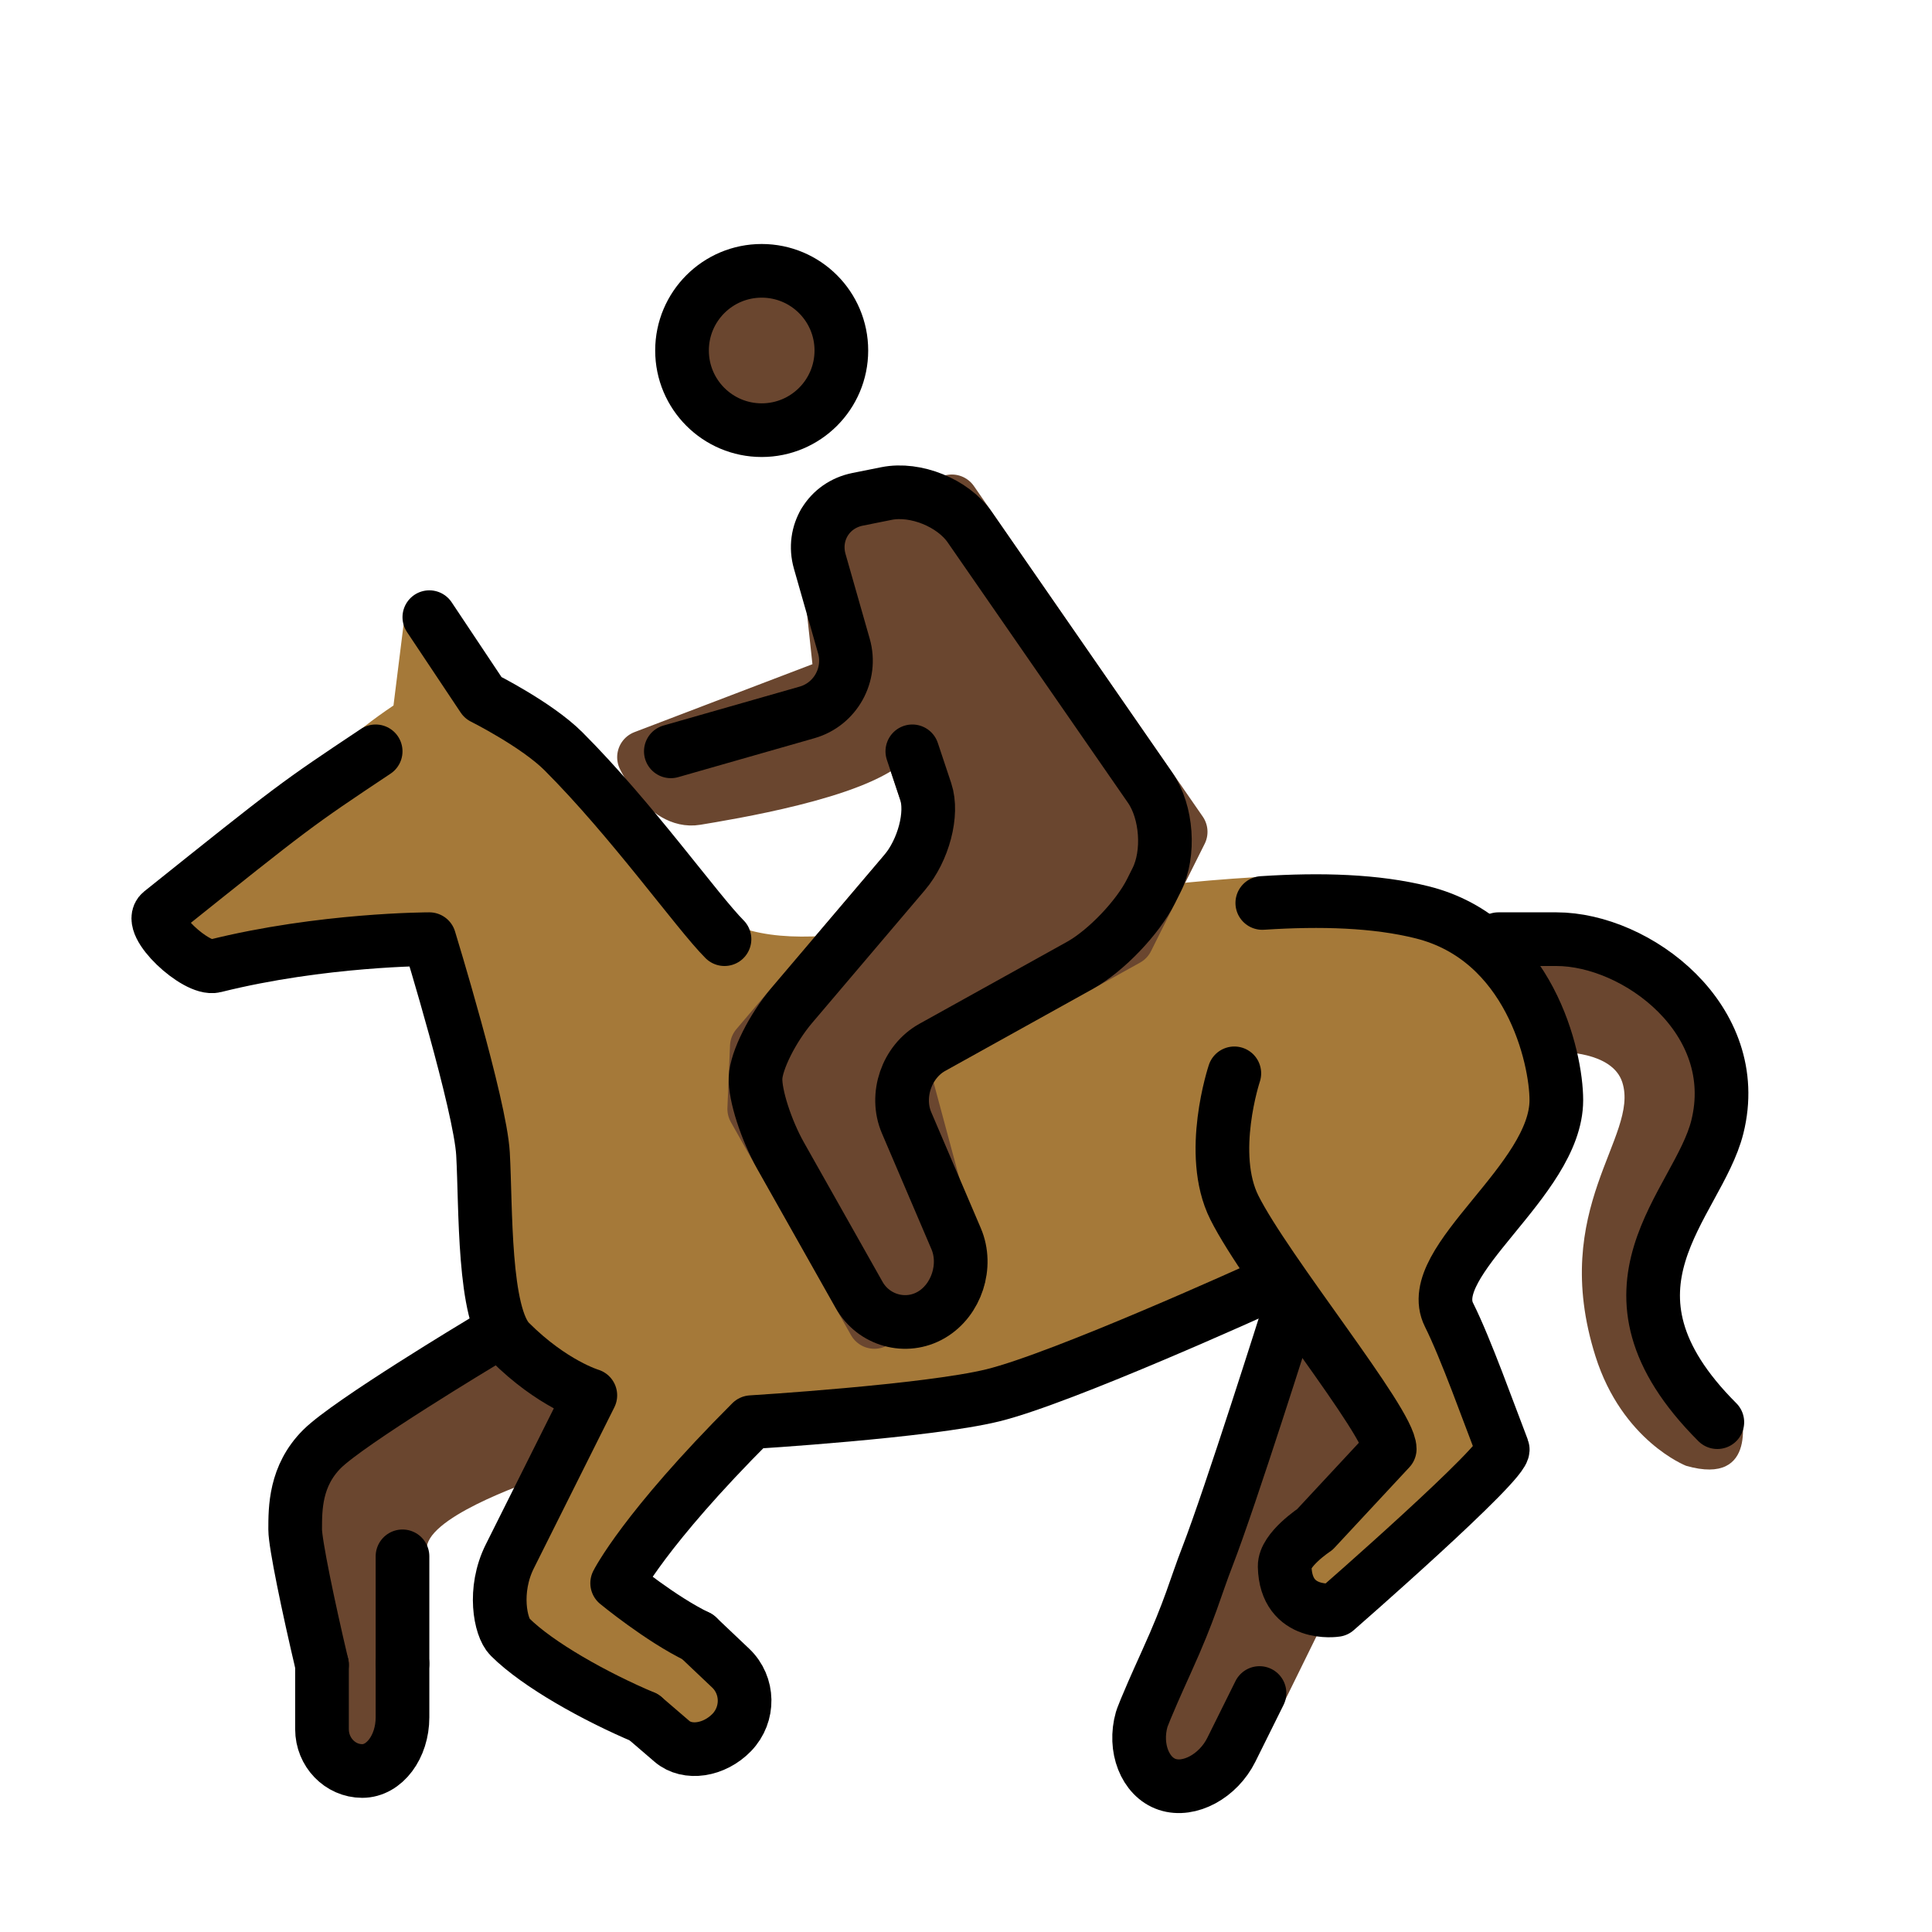
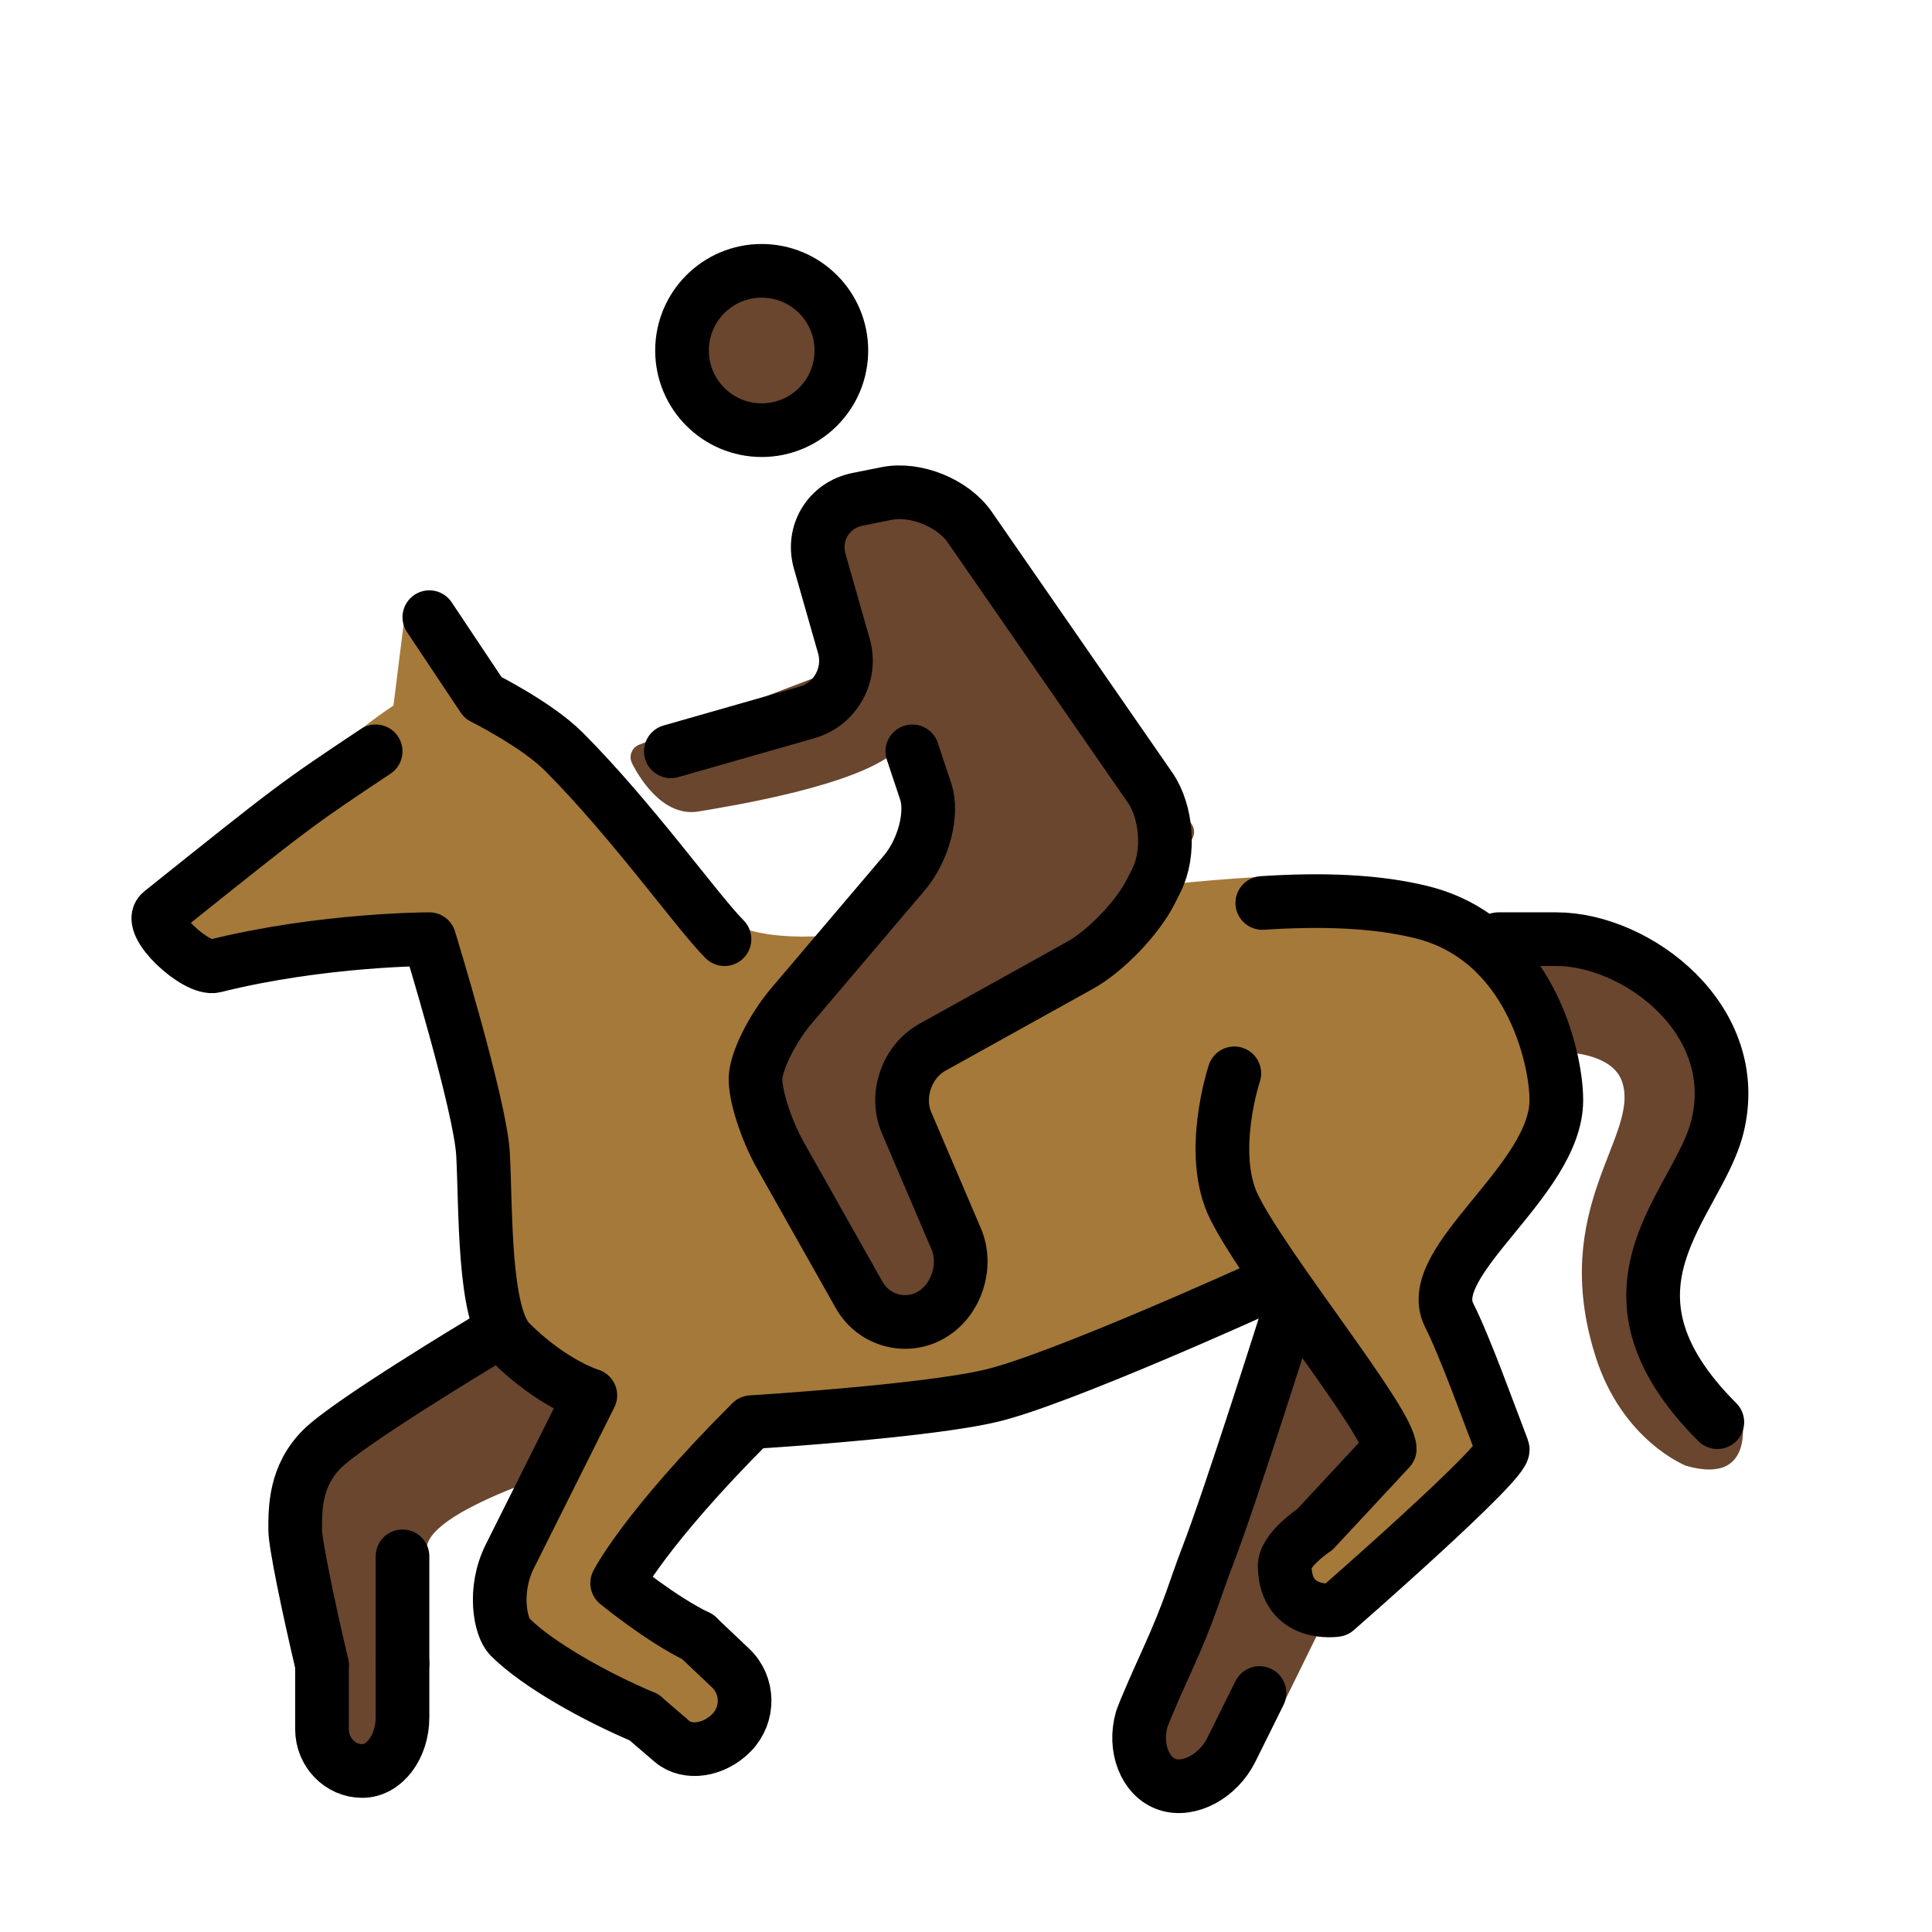
<svg xmlns="http://www.w3.org/2000/svg" id="emoji" viewBox="0 0 72 72">
  <g id="color">
    <path fill="#A57939" d="M54,49c-1-2,4-5,4-8c0-1.601-1-6-5-7c-1.725-0.432-3.981-1.442-6.166-1.313 C37.312,33.25,31.625,35.625,28,34.688c-0.969-0.25-8.812-8-9.375-8.688l-3.5-3.406l-0.461,3.698 C11.497,28.416,11,30,6,34c-0.553,0.442,1.315,2.172,2,2c4-1,8-1,8-1s1.897,6.183,2,8c0.113,1.997,0,6,1,7 c1.581,1.581,3,2,3,2s-2,4-3,6c-0.633,1.265-0.353,2.647,0,3c2,2,8,4,8,4l1-3c0,0-5-2-5-3c0-1.129,4-4,5-6 c0,0,6.56-0.402,9-1c1.69-0.414,7.038-2.797,10.613-4.432c1.781,2.58,4.178,5.71,4.178,6.432l-4,5l2,1c0,0,5-4,6-5 c0.353-0.353,0.191-1.538,0-2C55.25,51.693,54.633,50.265,54,49z" stroke="none" />
    <path fill="#6A462F" d="M48,49c0,0-2.143,6.789-3,9c-0.891,2.296-2,8-2,8l4.167-1.167l2.417-4.917l-1.25-0.166v-2.584 l2.916-3.041" stroke="none" />
    <path fill="#6A462F" d="M56,35c0,0-1,0,2,0s7,3,6,7c-0.728,2.91-4.126,5.583,0.874,10.583c0,0,0.709,2.834-2.041,2.042 c0,0-2.379-0.927-3.375-4.083c-1.75-5.542,1.651-8.183,1-10.209c-0.375-1.166-2.334-1.125-2.334-1.125" stroke="none" />
    <path fill="#6A462F" d="M21.281,52.125l-1.094,2.938c-0.625,0.219-4.422,1.535-4.281,2.719C16.125,59.625,15,65,15,65l-2,1 c0,0-2-8-2-9c0-0.79,0-2,1-3s6-4,6-4" stroke="none" />
  </g>
  <g id="hair" />
  <g id="skin">
    <path fill="#6a462f" d="M46,44" stroke="#6a462f" />
    <path fill="#6a462f" d="M48,48" stroke="#6a462f" />
    <circle fill="#6a462f" cx="28.386" cy="13.062" r="2.969" stroke="#6a462f" />
-     <path fill="#6a462f" stroke="#6a462f" stroke-width="2" stroke-linecap="round" stroke-linejoin="round" d="M34,28l1,3l-6.795,8l-0.097,2.326l4.477,7.939l3.131-1.649l-2.138-7.938L42,35l2-4l-8.527-12.316l-4.757,0.808l0.638,5.92L24,28.219c0,0,0.812,1.719,1.938,1.531s6-0.969,7.25-2.25L34,28z" />
+     <path fill="#6a462f" stroke="#6a462f" stroke-linecap="round" stroke-linejoin="round" d="M34,28l1,3l-6.795,8l-0.097,2.326l4.477,7.939l3.131-1.649l-2.138-7.938L42,35l2-4l-8.527-12.316l-4.757,0.808l0.638,5.92L24,28.219c0,0,0.812,1.719,1.938,1.531s6-0.969,7.25-2.25L34,28z" />
  </g>
  <g id="skin-shadow" />
  <g id="line">
    <circle fill="none" stroke="#000000" stroke-width="2" stroke-miterlimit="10" cx="28.386" cy="13.062" r="2.969" />
    <path fill="none" stroke="#000000" stroke-width="2" stroke-linecap="round" stroke-linejoin="round" stroke-miterlimit="10" d="M25,28l5.077-1.451c1.058-0.302,1.676-1.415,1.373-2.472l-0.9-3.154c-0.303-1.058,0.333-2.099,1.411-2.315 l1.078-0.216c1.078-0.216,2.474,0.348,3.1,1.252l6.723,9.711c0.626,0.904,0.736,2.449,0.244,3.434l-0.211,0.422 c-0.492,0.984-1.682,2.227-2.643,2.761l-5.504,3.057c-0.961,0.534-1.395,1.8-0.963,2.811l1.847,4.322 c0.432,1.011,0.017,2.289-0.923,2.839c-0.94,0.55-2.151,0.216-2.691-0.742l-2.927-5.189 c-0.54-0.958-0.961-2.266-0.934-2.905c0.027-0.64,0.632-1.849,1.344-2.688l4.205-4.951 C34.417,31.686,34.775,30.325,34.5,29.5C34.225,28.675,34,28,34,28" />
    <path fill="none" stroke="#000000" stroke-width="2" stroke-linecap="round" stroke-linejoin="round" stroke-miterlimit="10" d="M46,44" />
    <path fill="none" stroke="#000000" stroke-width="2" stroke-linecap="round" stroke-linejoin="round" stroke-miterlimit="10" d="M48,48" />
    <path fill="none" stroke="#000000" stroke-width="2" stroke-linecap="round" stroke-linejoin="round" stroke-miterlimit="10" d="M27,35c-1-1-3.451-4.45-6-7c-1-1-3-2-3-2l-2-3" />
    <path fill="none" stroke="#000000" stroke-width="2" stroke-linecap="round" stroke-linejoin="round" stroke-miterlimit="10" d="M46,40c0,0-1,3,0,5c1.188,2.377,5.791,8,5.791,9L49,57c0,0-1.138,0.748-1.124,1.376C47.917,60.293,49.791,60,49.791,60 s6.378-5.564,6.209-6c-0.511-1.319-1.367-3.735-2-5c-1-2,4-5,4-8c0-1.601-1-6-5-7 c-1.725-0.432-3.773-0.491-5.958-0.349" />
    <path fill="none" stroke="#000000" stroke-width="2" stroke-linecap="round" stroke-linejoin="round" stroke-miterlimit="10" d="M24,64c-1.8-0.76-3.957-1.957-5-3c-0.353-0.353-0.633-1.735,0-3c1-2,3-6,3-6s-1.419-0.419-3-2c-1-1-0.887-5.003-1-7 c-0.102-1.817-2-8-2-8s-4,0-8,1c-0.685,0.172-2.553-1.558-2-2c5-4,5-4,8-6" />
    <path fill="none" stroke="#000000" stroke-width="2" stroke-linecap="round" stroke-linejoin="round" stroke-miterlimit="10" d="M26,61c0,0,0.553,0.525,1.23,1.166c0.676,0.642,0.694,1.72,0.042,2.397c-0.654,0.676-1.656,0.825-2.229,0.333 C24.469,64.403,24,64,24,64" />
    <path fill="none" stroke="#000000" stroke-width="2" stroke-linecap="round" stroke-linejoin="round" stroke-miterlimit="10" d="M47,48c0,0-7.385,3.359-10,4c-2.44,0.598-9,1-9,1c-4,4-5,6-5,6s1.629,1.342,3,2" />
    <path fill="none" stroke="#000000" stroke-width="2" stroke-linecap="round" stroke-linejoin="round" stroke-miterlimit="10" d="M48,49c0,0-2.143,6.789-3,9c-0.471,1.213-0.618,1.922-1.542,3.958c-0.824,1.816-0.91,2.118-0.91,2.118 C42.246,65.135,42.675,66.225,43.5,66.5c0.825,0.275,1.9-0.307,2.389-1.292l1.049-2.114" />
    <path fill="none" stroke="#000000" stroke-width="2" stroke-linecap="round" stroke-linejoin="round" stroke-miterlimit="10" d="M15,62v2c0,1.1-0.675,2-1.5,2c-0.825,0-1.5-0.7-1.5-1.557c0,0,0,0,0-2.401" />
    <path fill="none" stroke="#000000" stroke-width="2" stroke-linecap="round" stroke-linejoin="round" stroke-miterlimit="10" d="M18,50c0,0-5,3-6,4s-1,2.21-1,3c0,0.518,0.483,2.853,1,5.042" />
    <path fill="none" stroke="#000000" stroke-width="2" stroke-linecap="round" stroke-linejoin="round" stroke-miterlimit="10" d="M56,35c0,0-1,0,2,0s7,3,6,7c-0.728,2.91-5,6,0,11" />
    <line fill="none" stroke="#000000" stroke-width="2" stroke-linecap="round" stroke-linejoin="round" stroke-miterlimit="10" x1="15" y1="58" x2="15" y2="62" />
  </g>
</svg>
